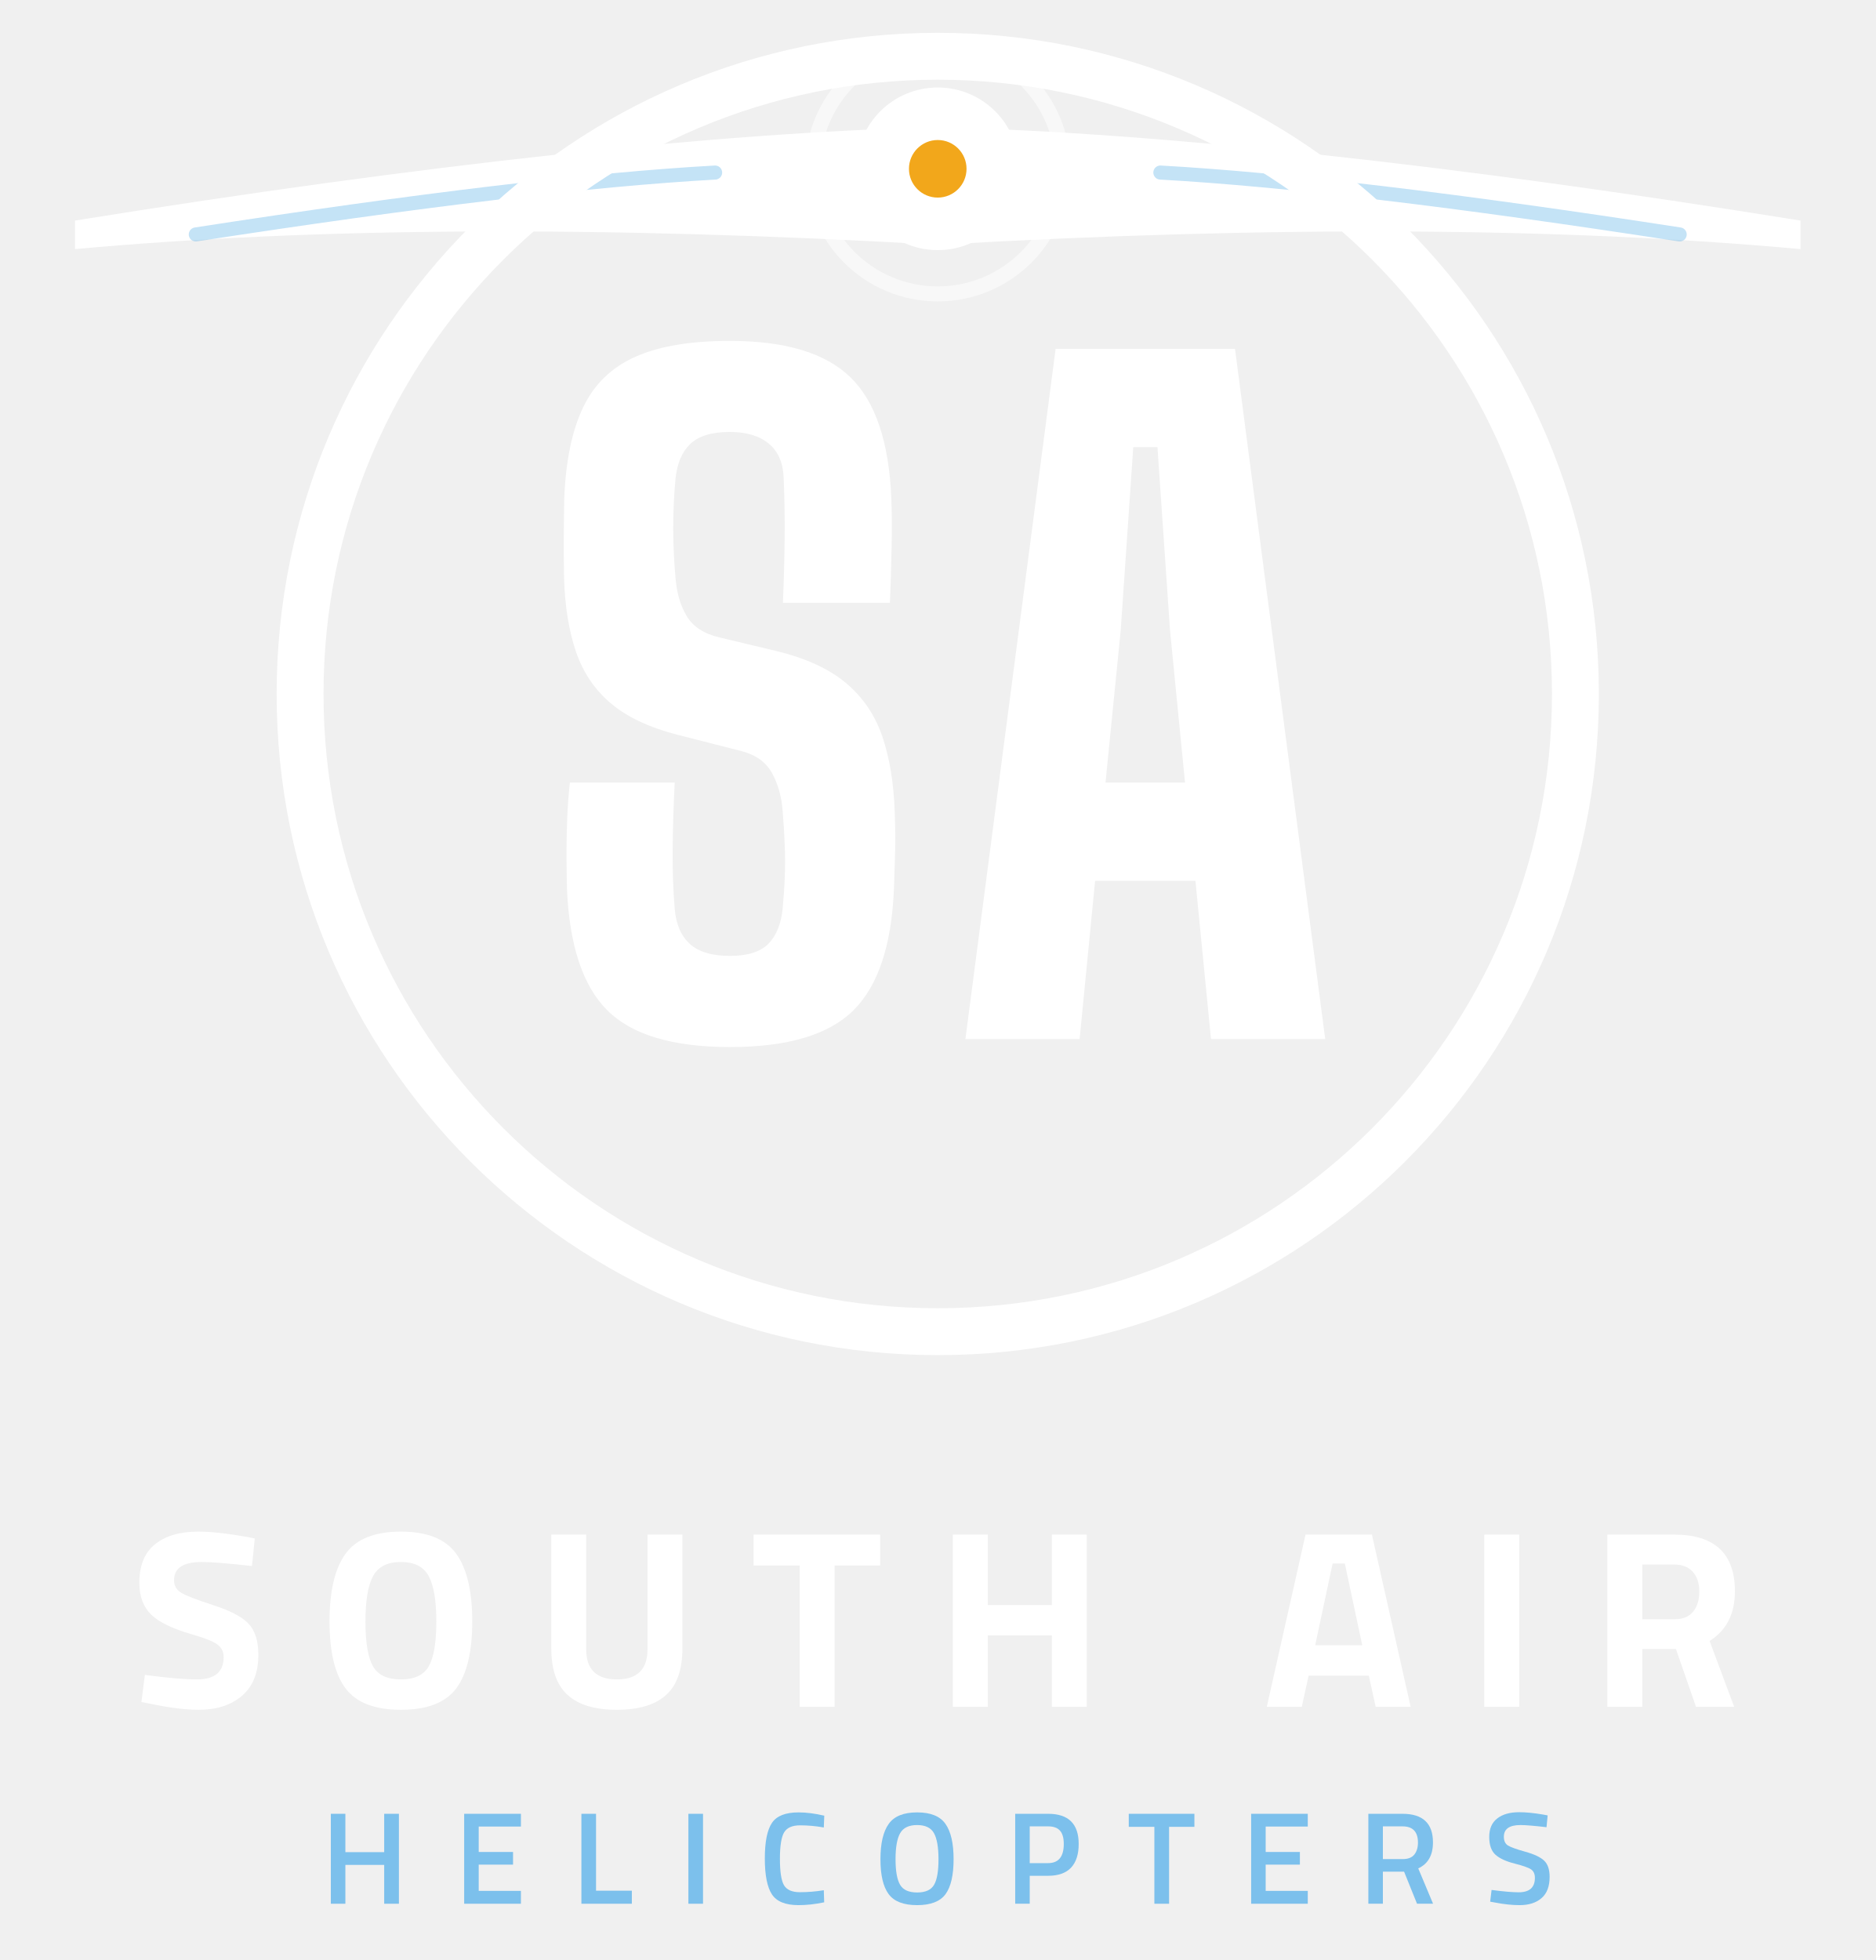
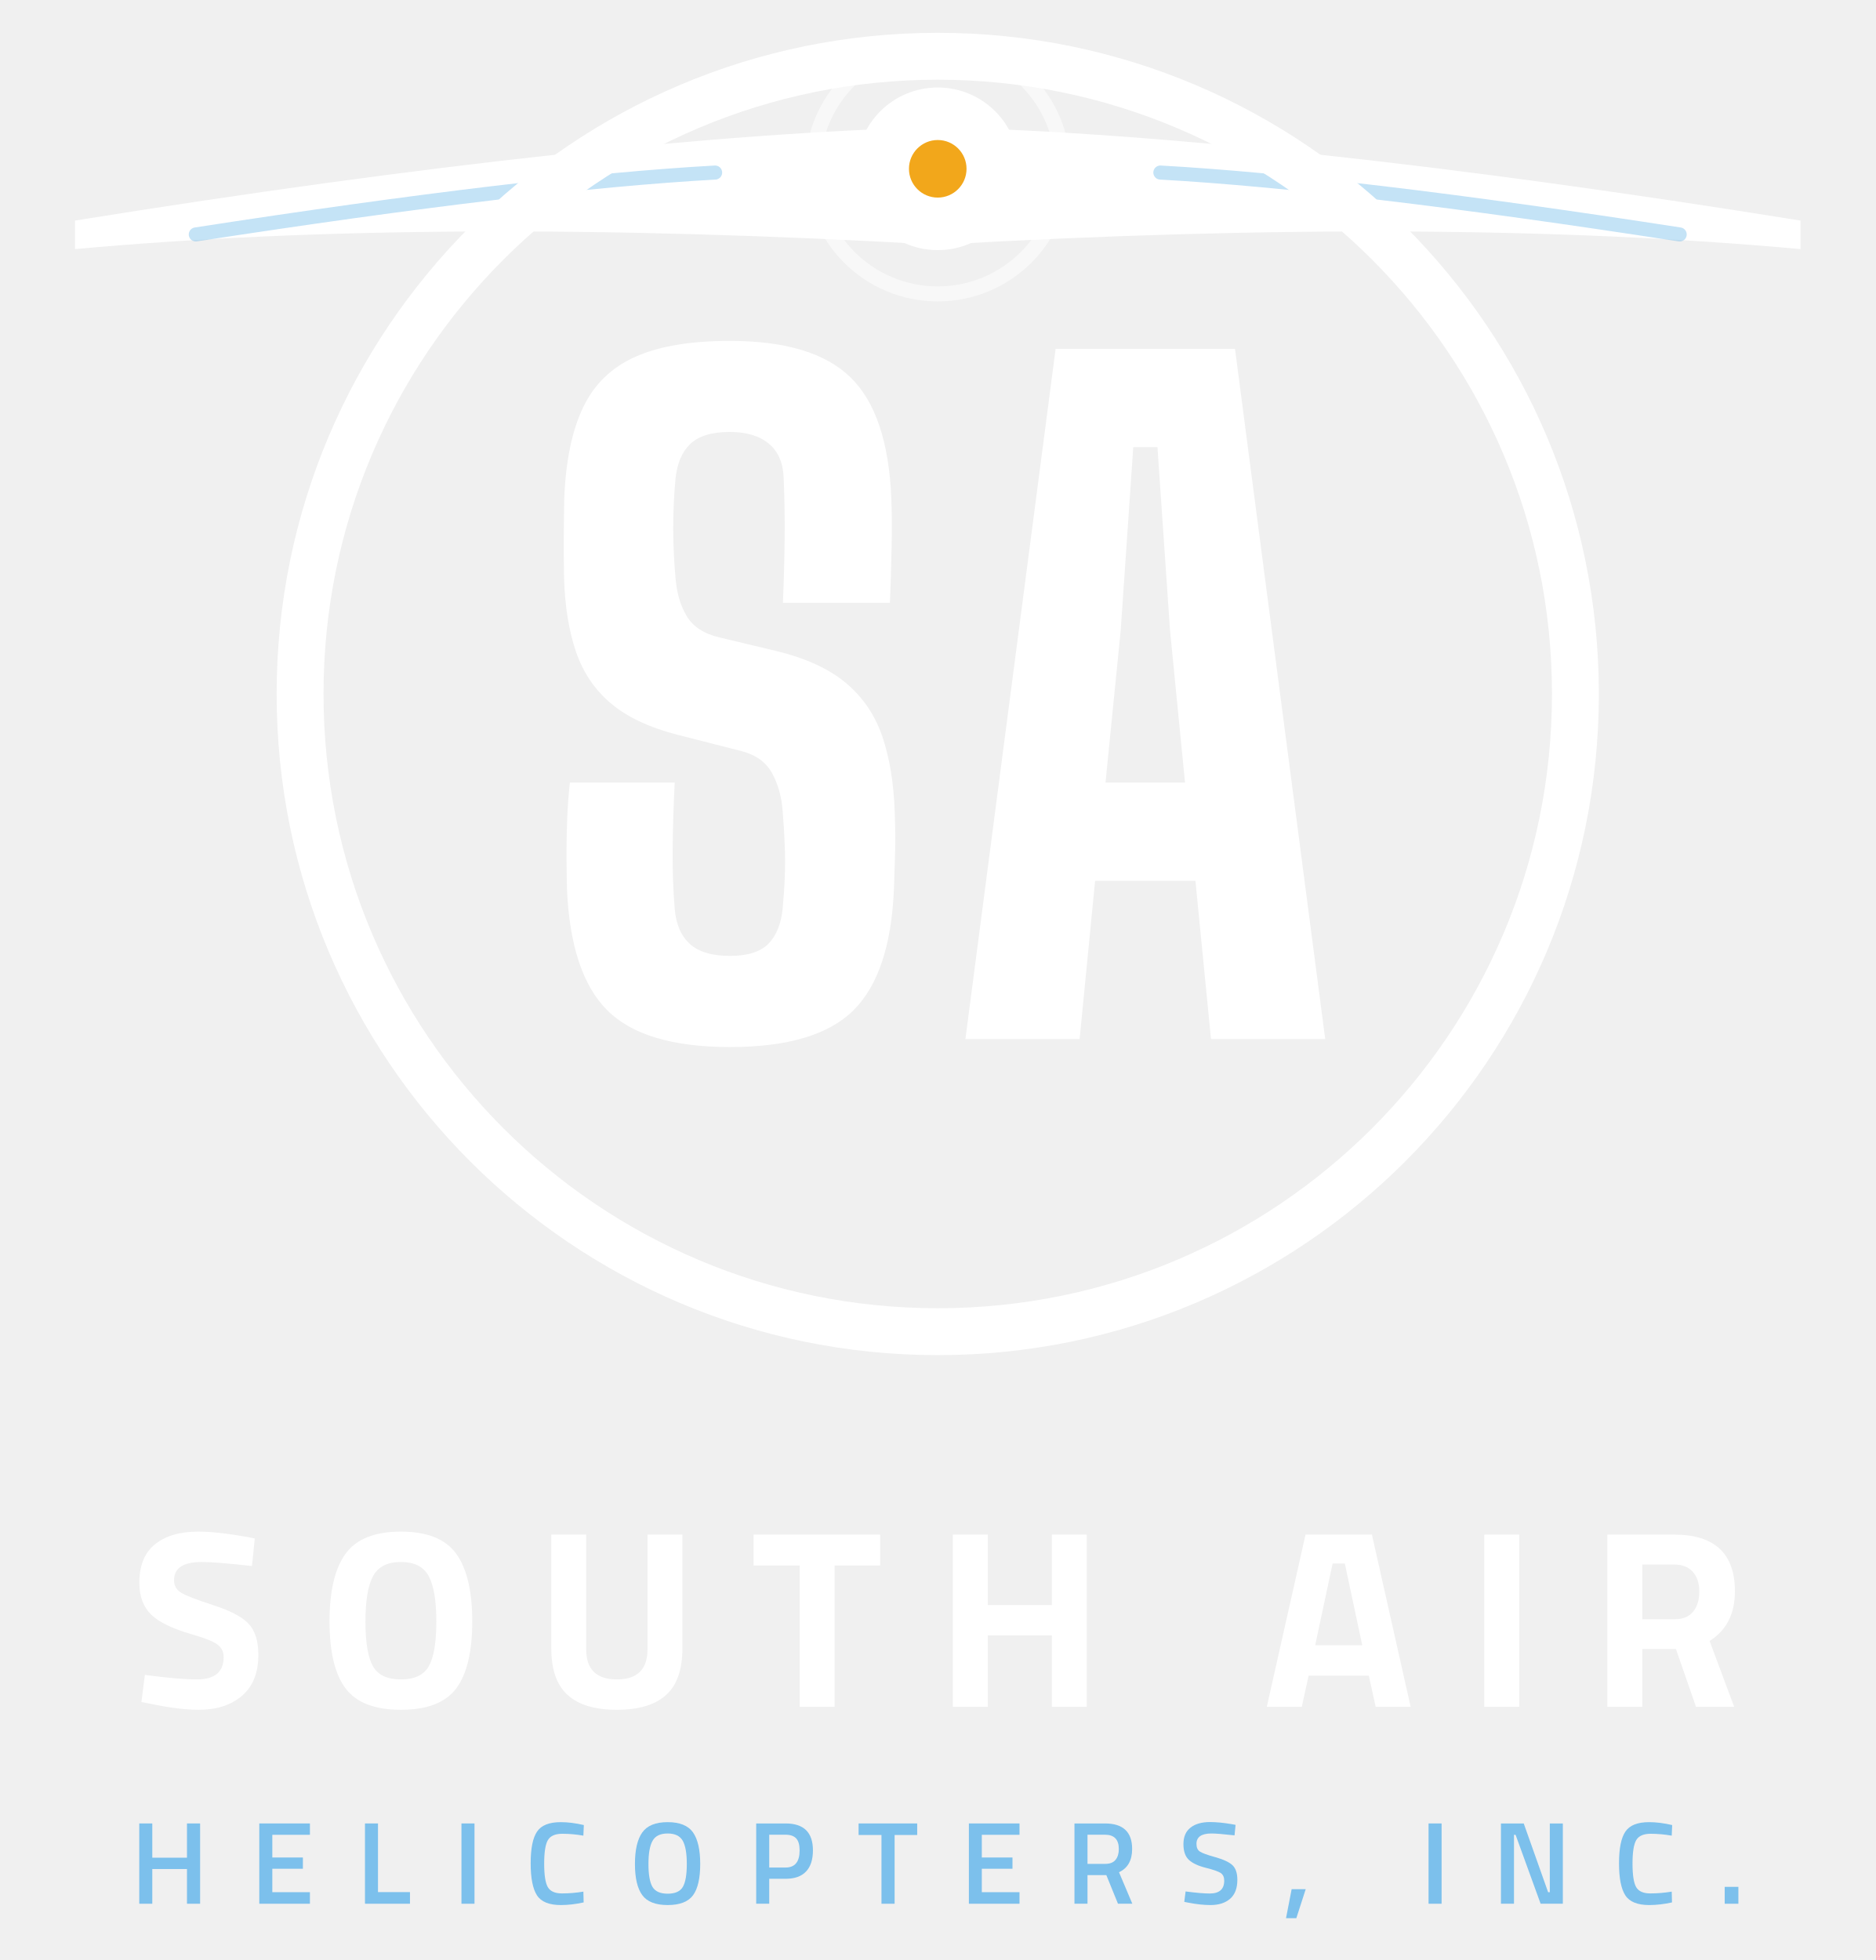
- <svg xmlns="http://www.w3.org/2000/svg" viewBox="0 30 200 209" role="img" aria-label="South Air Helicopters">
+ <svg xmlns="http://www.w3.org/2000/svg" viewBox="0 30 200 209" role="img" aria-label="South Air Helicopters, Inc.">
  <g transform="translate(100,48)">
    <path d="M 0 -4.45 Q 35.88 -3.50 92.00 5.52 Q 92.00 7.19 92.00 8.56 Q 53.36 5.04 0 8.10 Z" fill="#ffffff" />
  </g>
  <g transform="translate(100,48) scale(-1,1)">
    <path d="M 0 -4.45 Q 35.88 -3.50 92.00 5.52 Q 92.00 7.19 92.00 8.56 Q 53.36 5.04 0 8.10 Z" fill="#ffffff" />
  </g>
  <path d="M 20.88 55.00 Q 56.48 49.50 76.26 48.40" stroke="#7cc0ec" stroke-width="1.5" fill="none" opacity="0.45" stroke-linecap="round" />
  <path d="M 179.12 55.00 Q 143.52 49.50 123.74 48.40" stroke="#7cc0ec" stroke-width="1.5" fill="none" opacity="0.45" stroke-linecap="round" />
  <circle cx="100" cy="48" r="13.34" fill="none" stroke="#ffffff" stroke-width="1.60" opacity="0.55" />
  <circle cx="100" cy="48" r="8.67" fill="#ffffff" />
  <circle cx="100" cy="48" r="3.07" fill="#f2a71b" />
  <circle cx="100" cy="104" r="68" fill="none" stroke="#ffffff" stroke-width="5" />
  <g transform="translate(57.50,140.80)" fill="#ffffff">
    <path d="M20.35 0.85Q11.18 0.85 7.26 -3.07Q3.34 -6.98 2.96 -16.05Q2.92 -17.87 2.91 -19.78Q2.91 -21.70 2.99 -23.62Q3.07 -25.53 3.27 -27.35H14.45Q14.27 -23.82 14.23 -20.35Q14.20 -16.89 14.45 -13.89Q14.66 -11.42 16.07 -10.14Q17.48 -8.87 20.34 -8.87Q23.14 -8.87 24.42 -10.14Q25.70 -11.42 25.96 -13.89Q26.13 -15.71 26.19 -17.37Q26.25 -19.04 26.18 -20.73Q26.12 -22.43 25.96 -24.32Q25.79 -26.63 24.82 -28.38Q23.85 -30.13 21.53 -30.72L14.67 -32.47Q10.20 -33.63 7.63 -35.81Q5.05 -38.00 3.92 -41.31Q2.79 -44.62 2.65 -49.13Q2.61 -51.39 2.62 -53.47Q2.63 -55.55 2.67 -57.65Q2.91 -63.66 4.68 -67.35Q6.44 -71.05 10.24 -72.75Q14.04 -74.45 20.34 -74.45Q29.21 -74.45 33.20 -70.56Q37.19 -66.66 37.55 -57.63Q37.64 -55.52 37.58 -52.45Q37.52 -49.38 37.40 -46.52H25.99Q26.13 -49.84 26.17 -53.16Q26.21 -56.48 26.07 -59.79Q26.00 -62.23 24.50 -63.48Q22.99 -64.74 20.32 -64.74Q17.47 -64.74 16.13 -63.48Q14.80 -62.23 14.54 -59.79Q14.29 -57.15 14.29 -54.47Q14.30 -51.78 14.54 -49.13Q14.74 -46.73 15.75 -45.07Q16.76 -43.41 19.22 -42.83L25.24 -41.39Q30.01 -40.24 32.71 -37.97Q35.41 -35.70 36.58 -32.30Q37.74 -28.90 37.91 -24.32Q37.97 -22.81 37.97 -21.46Q37.97 -20.11 37.92 -18.79Q37.88 -17.46 37.83 -16.05Q37.46 -6.98 33.51 -3.07Q29.56 0.85 20.35 0.85Z" />
    <path d="M45.45 0.00 55.07 -73.60H74.20L83.82 0.00H71.64L69.98 -16.87H59.28L57.63 0.00ZM60.39 -27.35H68.87L67.27 -43.58L65.93 -63.12H63.35L62.01 -43.57Z" />
  </g>
  <g transform="translate(13.86,212.00)" fill="#ffffff">
    <path d="M7.64 -15.44Q4.70 -15.44 4.70 -13.50Q4.70 -12.64 5.43 -12.18Q6.16 -11.72 8.84 -10.85Q11.53 -9.99 12.61 -8.90Q13.69 -7.80 13.69 -5.54Q13.69 -2.65 11.93 -1.16Q10.18 0.32 7.34 0.32Q5.24 0.32 2.19 -0.32L1.22 -0.51L1.59 -3.40Q5.21 -2.92 7.13 -2.92Q9.99 -2.92 9.99 -5.29Q9.99 -6.16 9.33 -6.64Q8.67 -7.13 6.70 -7.70Q3.56 -8.59 2.28 -9.81Q1.00 -11.04 1.00 -13.23Q1.00 -15.98 2.67 -17.33Q4.35 -18.68 7.26 -18.68Q9.26 -18.68 12.34 -18.14L13.31 -17.95L13.01 -15.01Q9.21 -15.44 7.64 -15.44Z" />
    <path d="M25.91 -4.33Q26.70 -2.92 28.89 -2.92Q31.08 -2.92 31.87 -4.33Q32.67 -5.75 32.67 -9.09Q32.67 -12.42 31.86 -13.93Q31.05 -15.44 28.89 -15.44Q26.73 -15.44 25.92 -13.93Q25.11 -12.42 25.11 -9.09Q25.11 -5.75 25.91 -4.33ZM34.79 -1.96Q33.08 0.32 28.89 0.32Q24.71 0.32 22.99 -1.96Q21.28 -4.24 21.28 -9.10Q21.28 -13.96 22.99 -16.32Q24.71 -18.68 28.89 -18.68Q33.08 -18.68 34.79 -16.32Q36.50 -13.96 36.50 -9.10Q36.50 -4.24 34.79 -1.96Z" />
    <path d="M48.65 -6.13Q48.65 -2.92 51.92 -2.92Q55.19 -2.92 55.19 -6.13V-18.36H58.91V-6.21Q58.91 -2.83 57.17 -1.26Q55.43 0.32 51.92 0.32Q48.41 0.32 46.67 -1.26Q44.93 -2.83 44.93 -6.21V-18.36H48.65Z" />
    <path d="M66.50 -15.07V-18.36H80.00V-15.07H75.14V0.00H71.42V-15.07Z" />
    <path d="M98.31 0.00V-7.61H91.48V0.00H87.75V-18.36H91.48V-10.85H98.31V-18.36H102.03V0.00Z" />
    <path d="M121.23 0.00 125.36 -18.36H132.44L136.57 0.00H132.84L132.11 -3.32H125.69L124.96 0.00ZM128.25 -15.28 126.39 -6.56H131.41L129.55 -15.28Z" />
    <path d="M144.42 0.00V-18.36H148.15V0.00Z" />
    <path d="M161.27 -6.16V0.00H157.55V-18.36H164.67Q171.15 -18.36 171.15 -12.31Q171.15 -8.72 168.45 -7.02L171.07 0.00H167.00L164.86 -6.16ZM164.67 -15.17H161.27V-9.34H164.73Q166.05 -9.34 166.70 -10.15Q167.35 -10.96 167.35 -12.29Q167.35 -13.61 166.66 -14.39Q165.97 -15.17 164.67 -15.17Z" />
  </g>
-   <g transform="translate(34.17,233.00)" fill="#7cc0ec">
-     <path d="M6.80 0.00V-4.14H2.66V0.00H1.11V-9.59H2.66V-5.50H6.80V-9.59H8.37V0.00Z" />
-     <path d="M15.33 0.00V-9.59H21.38V-8.23H16.88V-5.52H20.54V-4.17H16.88V-1.37H21.38V0.00Z" />
-     <path d="M33.21 0.00H27.83V-9.59H29.39V-1.39H33.21Z" />
-     <path d="M39.24 0.00V-9.59H40.80V0.00Z" />
-     <path d="M50.99 0.15Q48.89 0.15 48.14 -1.01Q47.39 -2.17 47.39 -4.83Q47.39 -7.49 48.15 -8.62Q48.90 -9.74 50.99 -9.74Q52.23 -9.74 53.73 -9.39L53.68 -8.13Q52.42 -8.36 51.16 -8.36Q49.90 -8.36 49.45 -7.61Q49.00 -6.86 49.00 -4.79Q49.00 -2.73 49.43 -1.98Q49.87 -1.23 51.13 -1.23Q52.39 -1.23 53.68 -1.44L53.72 -0.15Q52.28 0.15 50.99 0.15Z" />
-     <path d="M61.81 -2.03Q62.29 -1.20 63.63 -1.20Q64.97 -1.20 65.44 -2.02Q65.91 -2.83 65.91 -4.74Q65.91 -6.65 65.43 -7.52Q64.95 -8.39 63.63 -8.39Q62.31 -8.39 61.82 -7.52Q61.33 -6.65 61.33 -4.75Q61.33 -2.86 61.81 -2.03ZM66.66 -1.02Q65.80 0.15 63.63 0.15Q61.46 0.15 60.59 -1.03Q59.72 -2.21 59.72 -4.75Q59.72 -7.28 60.60 -8.51Q61.47 -9.74 63.63 -9.74Q65.79 -9.74 66.65 -8.52Q67.52 -7.29 67.52 -4.75Q67.52 -2.20 66.66 -1.02Z" />
-     <path d="M77.60 -2.98H75.64V0.00H74.09V-9.59H77.60Q80.86 -9.59 80.86 -6.37Q80.86 -4.72 80.05 -3.85Q79.23 -2.98 77.60 -2.98ZM75.64 -4.33H77.59Q79.27 -4.33 79.27 -6.37Q79.27 -7.35 78.86 -7.80Q78.46 -8.25 77.59 -8.25H75.64Z" />
-     <path d="M86.20 -8.20V-9.59H93.20V-8.20H90.50V0.00H88.93V-8.20Z" />
-     <path d="M99.25 0.00V-9.59H105.29V-8.23H100.80V-5.52H104.45V-4.17H100.80V-1.37H105.29V0.00Z" />
-     <path d="M113.30 -3.42V0.00H111.75V-9.59H115.39Q118.64 -9.59 118.64 -6.54Q118.64 -4.49 117.07 -3.77L118.65 0.00H116.94L115.56 -3.42ZM117.04 -6.52Q117.04 -8.25 115.39 -8.25H113.30V-4.76H115.42Q116.26 -4.76 116.65 -5.24Q117.04 -5.73 117.04 -6.52Z" />
-     <path d="M127.97 -8.39Q126.20 -8.39 126.20 -7.14Q126.20 -6.50 126.62 -6.22Q127.04 -5.95 128.47 -5.55Q129.91 -5.15 130.49 -4.60Q131.08 -4.05 131.08 -2.86Q131.08 -1.34 130.22 -0.60Q129.36 0.15 127.88 0.15Q126.69 0.15 125.24 -0.13L124.74 -0.22L124.89 -1.47Q126.78 -1.22 127.78 -1.22Q129.51 -1.22 129.51 -2.76Q129.51 -3.36 129.12 -3.65Q128.73 -3.93 127.36 -4.28Q125.99 -4.62 125.31 -5.22Q124.64 -5.82 124.64 -7.13Q124.64 -8.43 125.49 -9.09Q126.34 -9.76 127.83 -9.76Q128.91 -9.76 130.38 -9.51L130.87 -9.42L130.75 -8.16Q128.79 -8.39 127.97 -8.39Z" />
+   <g transform="translate(13.86,233.00)" fill="#7cc0ec">
+     <path d="M6.08 0.00V-3.70H2.38V0.00H0.99V-8.56H2.38V-4.91H6.08V-8.56H7.48V0.00Z" />
+     <path d="M13.79 0.00V-8.56H19.19V-7.35H15.18V-4.93H18.44V-3.73H15.18V-1.23H19.19V0.00Z" />
+     <path d="M29.86 0.00H25.06V-8.56H26.45V-1.24H29.86Z" />
+     <path d="M35.35 0.00V-8.56H36.74V0.00Z" />
+     <path d="M45.95 0.14Q44.07 0.14 43.40 -0.90Q42.73 -1.94 42.73 -4.31Q42.73 -6.69 43.41 -7.69Q44.08 -8.70 45.95 -8.70Q47.06 -8.70 48.40 -8.39L48.35 -7.26Q47.22 -7.46 46.10 -7.46Q44.97 -7.46 44.57 -6.79Q44.17 -6.12 44.17 -4.28Q44.17 -2.44 44.56 -1.77Q44.95 -1.10 46.07 -1.10Q47.20 -1.10 48.35 -1.29L48.38 -0.14Q47.10 0.14 45.95 0.14Z" />
+     <path d="M55.71 -1.81Q56.14 -1.07 57.34 -1.07Q58.54 -1.07 58.96 -1.80Q59.38 -2.53 59.38 -4.23Q59.38 -5.94 58.95 -6.71Q58.51 -7.49 57.34 -7.49Q56.16 -7.49 55.73 -6.71Q55.29 -5.94 55.29 -4.24Q55.29 -2.55 55.71 -1.81ZM60.05 -0.91Q59.28 0.14 57.34 0.14Q55.40 0.14 54.63 -0.92Q53.85 -1.98 53.85 -4.24Q53.85 -6.50 54.63 -7.60Q55.41 -8.70 57.34 -8.70Q59.26 -8.70 60.04 -7.61Q60.81 -6.51 60.81 -4.24Q60.81 -1.96 60.05 -0.91Z" />
+     <path d="M69.92 -2.66H68.17V0.00H66.78V-8.56H69.92Q72.83 -8.56 72.83 -5.69Q72.83 -4.21 72.10 -3.44Q71.37 -2.66 69.92 -2.66ZM68.17 -3.86H69.91Q71.41 -3.86 71.41 -5.69Q71.41 -6.56 71.05 -6.96Q70.68 -7.36 69.91 -7.36H68.17Z" />
+     <path d="M77.70 -7.33V-8.56H83.95V-7.33H81.54V0.00H80.14V-7.33Z" />
+     <path d="M89.46 0.00V-8.56H94.86V-7.35H90.84V-4.93H94.11V-3.73H90.84V-1.23H94.86V0.00Z" />
+     <path d="M102.11 -3.05V0.00H100.72V-8.56H103.97Q106.87 -8.56 106.87 -5.84Q106.87 -4.01 105.47 -3.36L106.89 0.00H105.36L104.12 -3.05ZM105.45 -5.83Q105.45 -7.36 103.97 -7.36H102.11V-4.25H104.00Q104.75 -4.25 105.10 -4.68Q105.45 -5.11 105.45 -5.83Z" />
+     <path d="M115.32 -7.49Q113.73 -7.49 113.73 -6.38Q113.73 -5.80 114.10 -5.56Q114.48 -5.31 115.76 -4.96Q117.04 -4.60 117.57 -4.11Q118.09 -3.61 118.09 -2.55Q118.09 -1.20 117.32 -0.53Q116.55 0.14 115.23 0.14Q114.17 0.14 112.88 -0.11L112.43 -0.20L112.57 -1.31Q114.25 -1.09 115.14 -1.09Q116.69 -1.09 116.69 -2.46Q116.69 -3.00 116.34 -3.26Q115.99 -3.51 114.77 -3.82Q113.54 -4.12 112.94 -4.66Q112.34 -5.20 112.34 -6.36Q112.34 -7.53 113.10 -8.12Q113.85 -8.71 115.19 -8.71Q116.15 -8.71 117.47 -8.49L117.90 -8.41L117.79 -7.29Q116.04 -7.49 115.32 -7.49Z" />
+     <path d="M123.28 1.54 123.88 -1.55H125.38L124.38 1.54Z" />
+     <path d="M138.48 0.00V-8.56H139.87V0.00Z" />
+     <path d="M146.20 0.00V-8.56H148.63L151.23 -1.23H151.41V-8.56H152.80V0.00H150.43L147.76 -7.35H147.59V0.00Z" />
+     <path d="M162.01 0.14Q160.13 0.14 159.46 -0.90Q158.79 -1.94 158.79 -4.31Q158.79 -6.69 159.47 -7.69Q160.14 -8.70 162.01 -8.70Q163.12 -8.70 164.46 -8.39L164.41 -7.26Q163.28 -7.46 162.16 -7.46Q161.03 -7.46 160.63 -6.79Q160.23 -6.12 160.23 -4.28Q160.23 -2.44 160.62 -1.77Q161.01 -1.10 162.13 -1.10Q163.26 -1.10 164.41 -1.29L164.44 -0.14Q163.16 0.14 162.01 0.14Z" />
+     <path d="M170.06 0.00V-1.80H171.52V0.00Z" />
  </g>
</svg>
